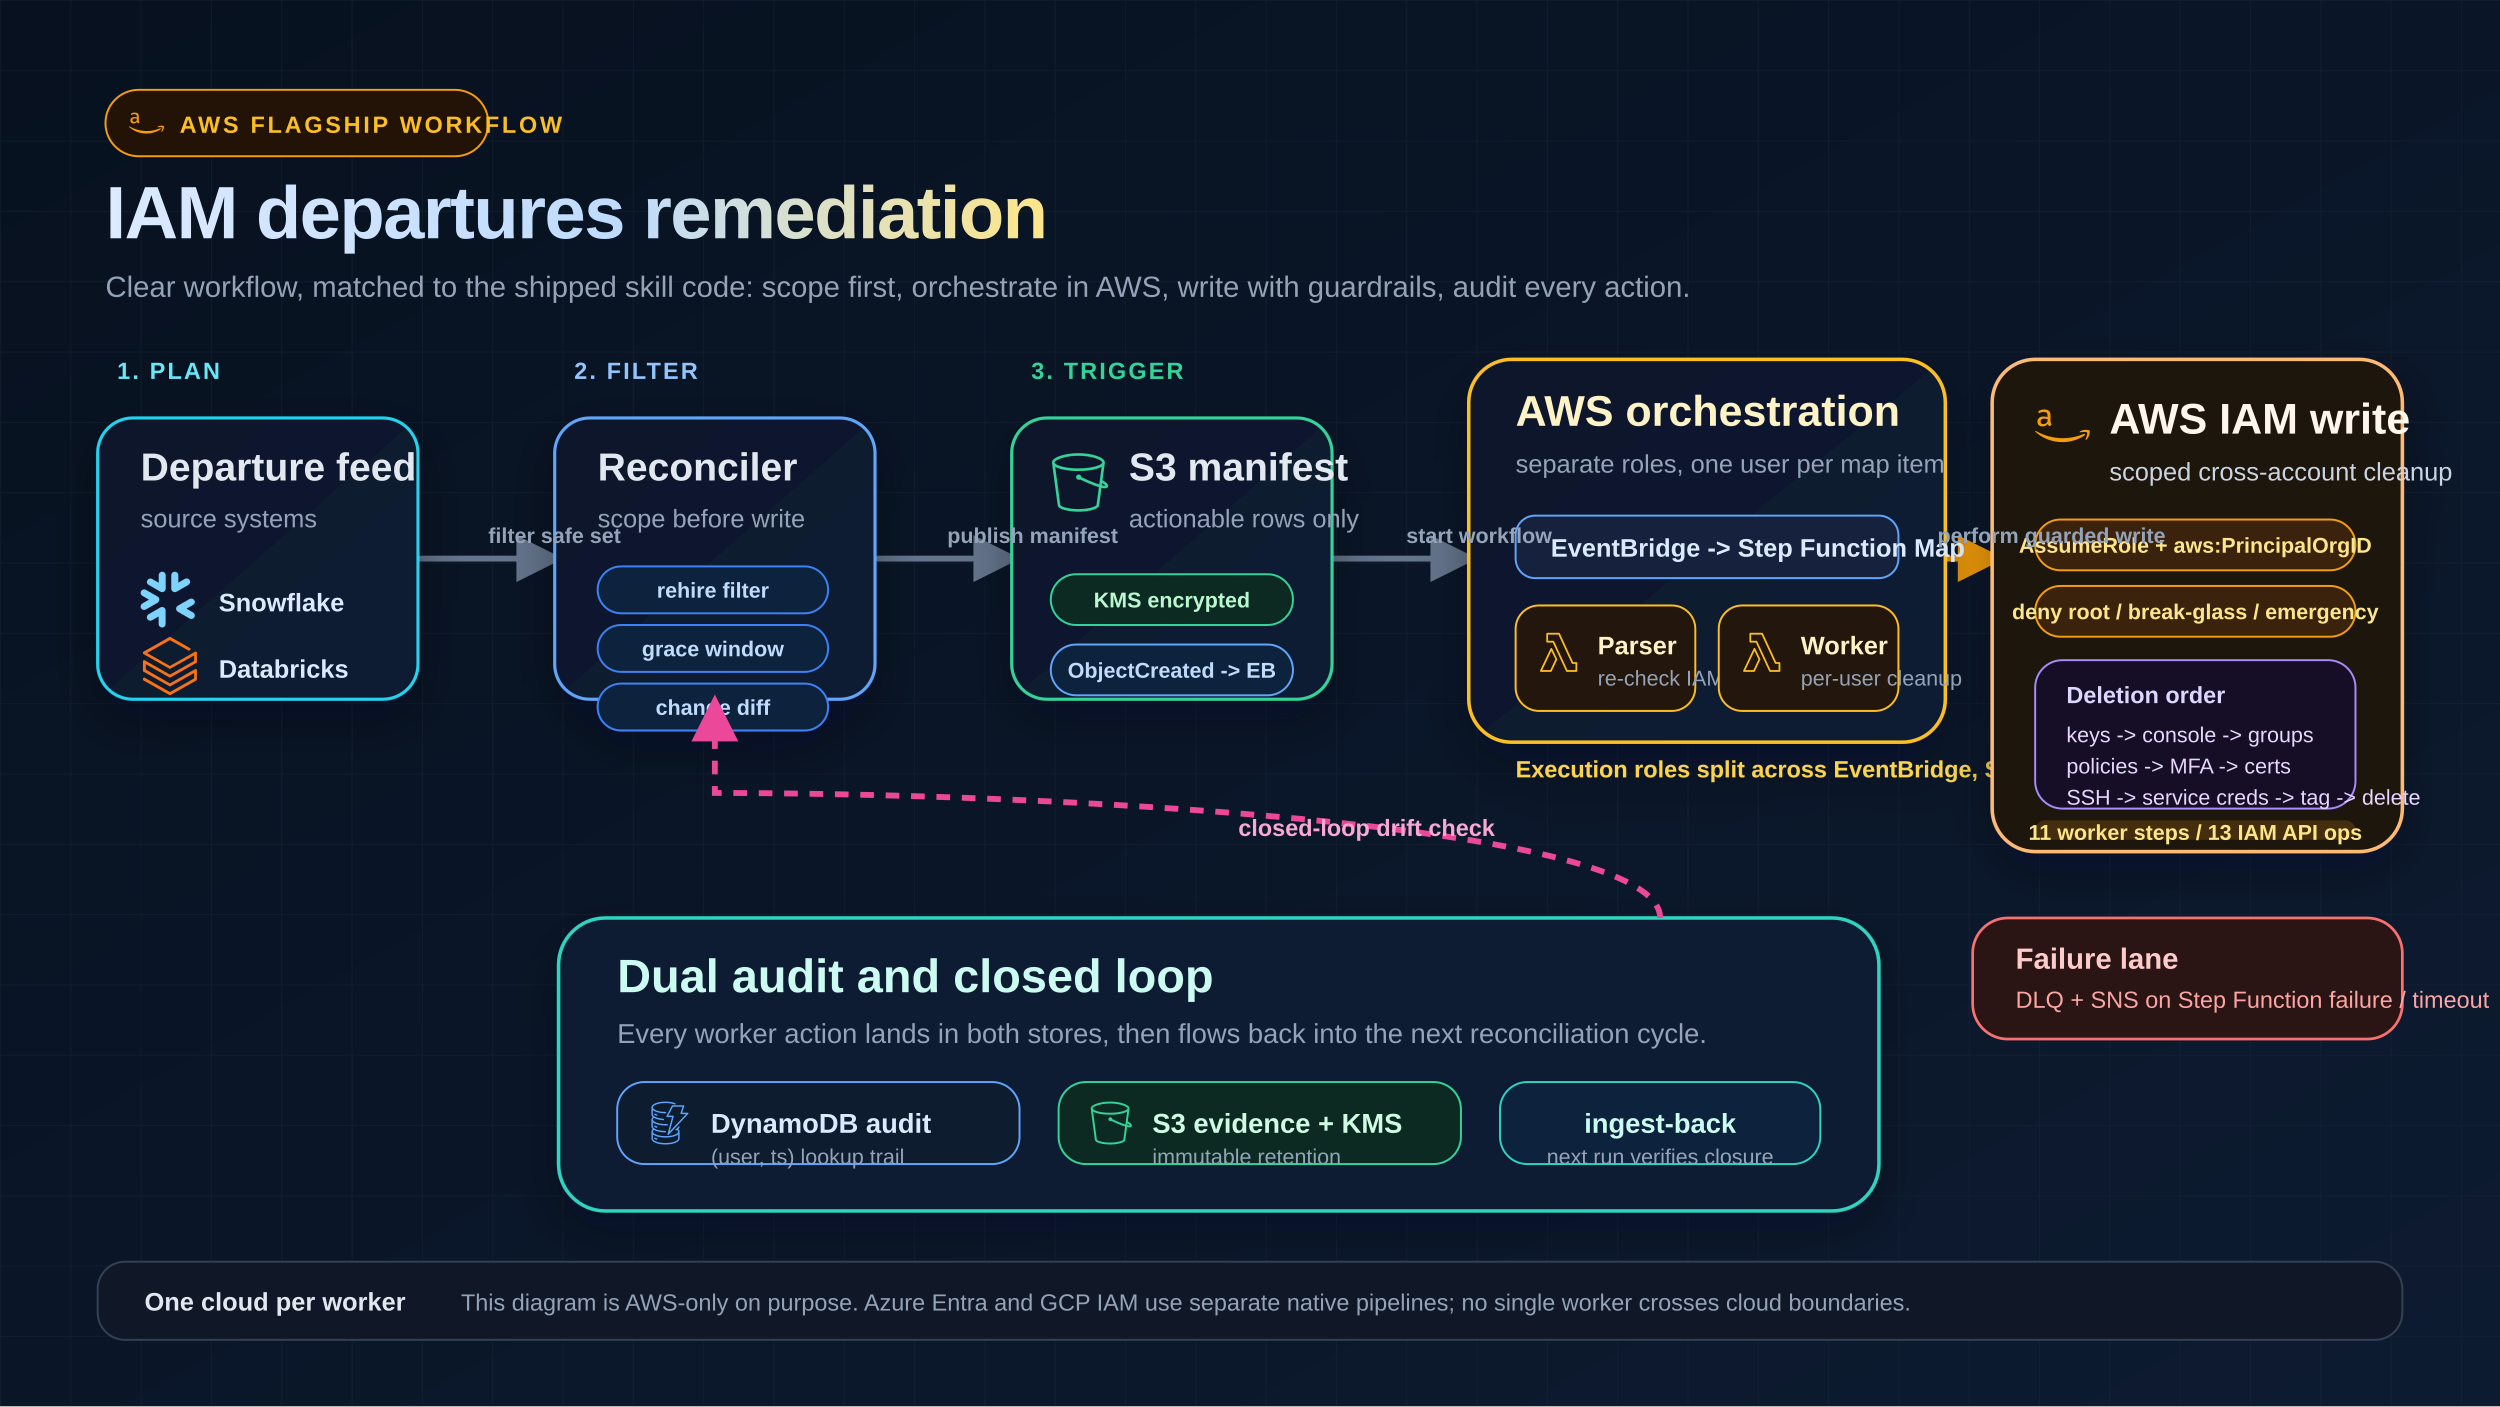
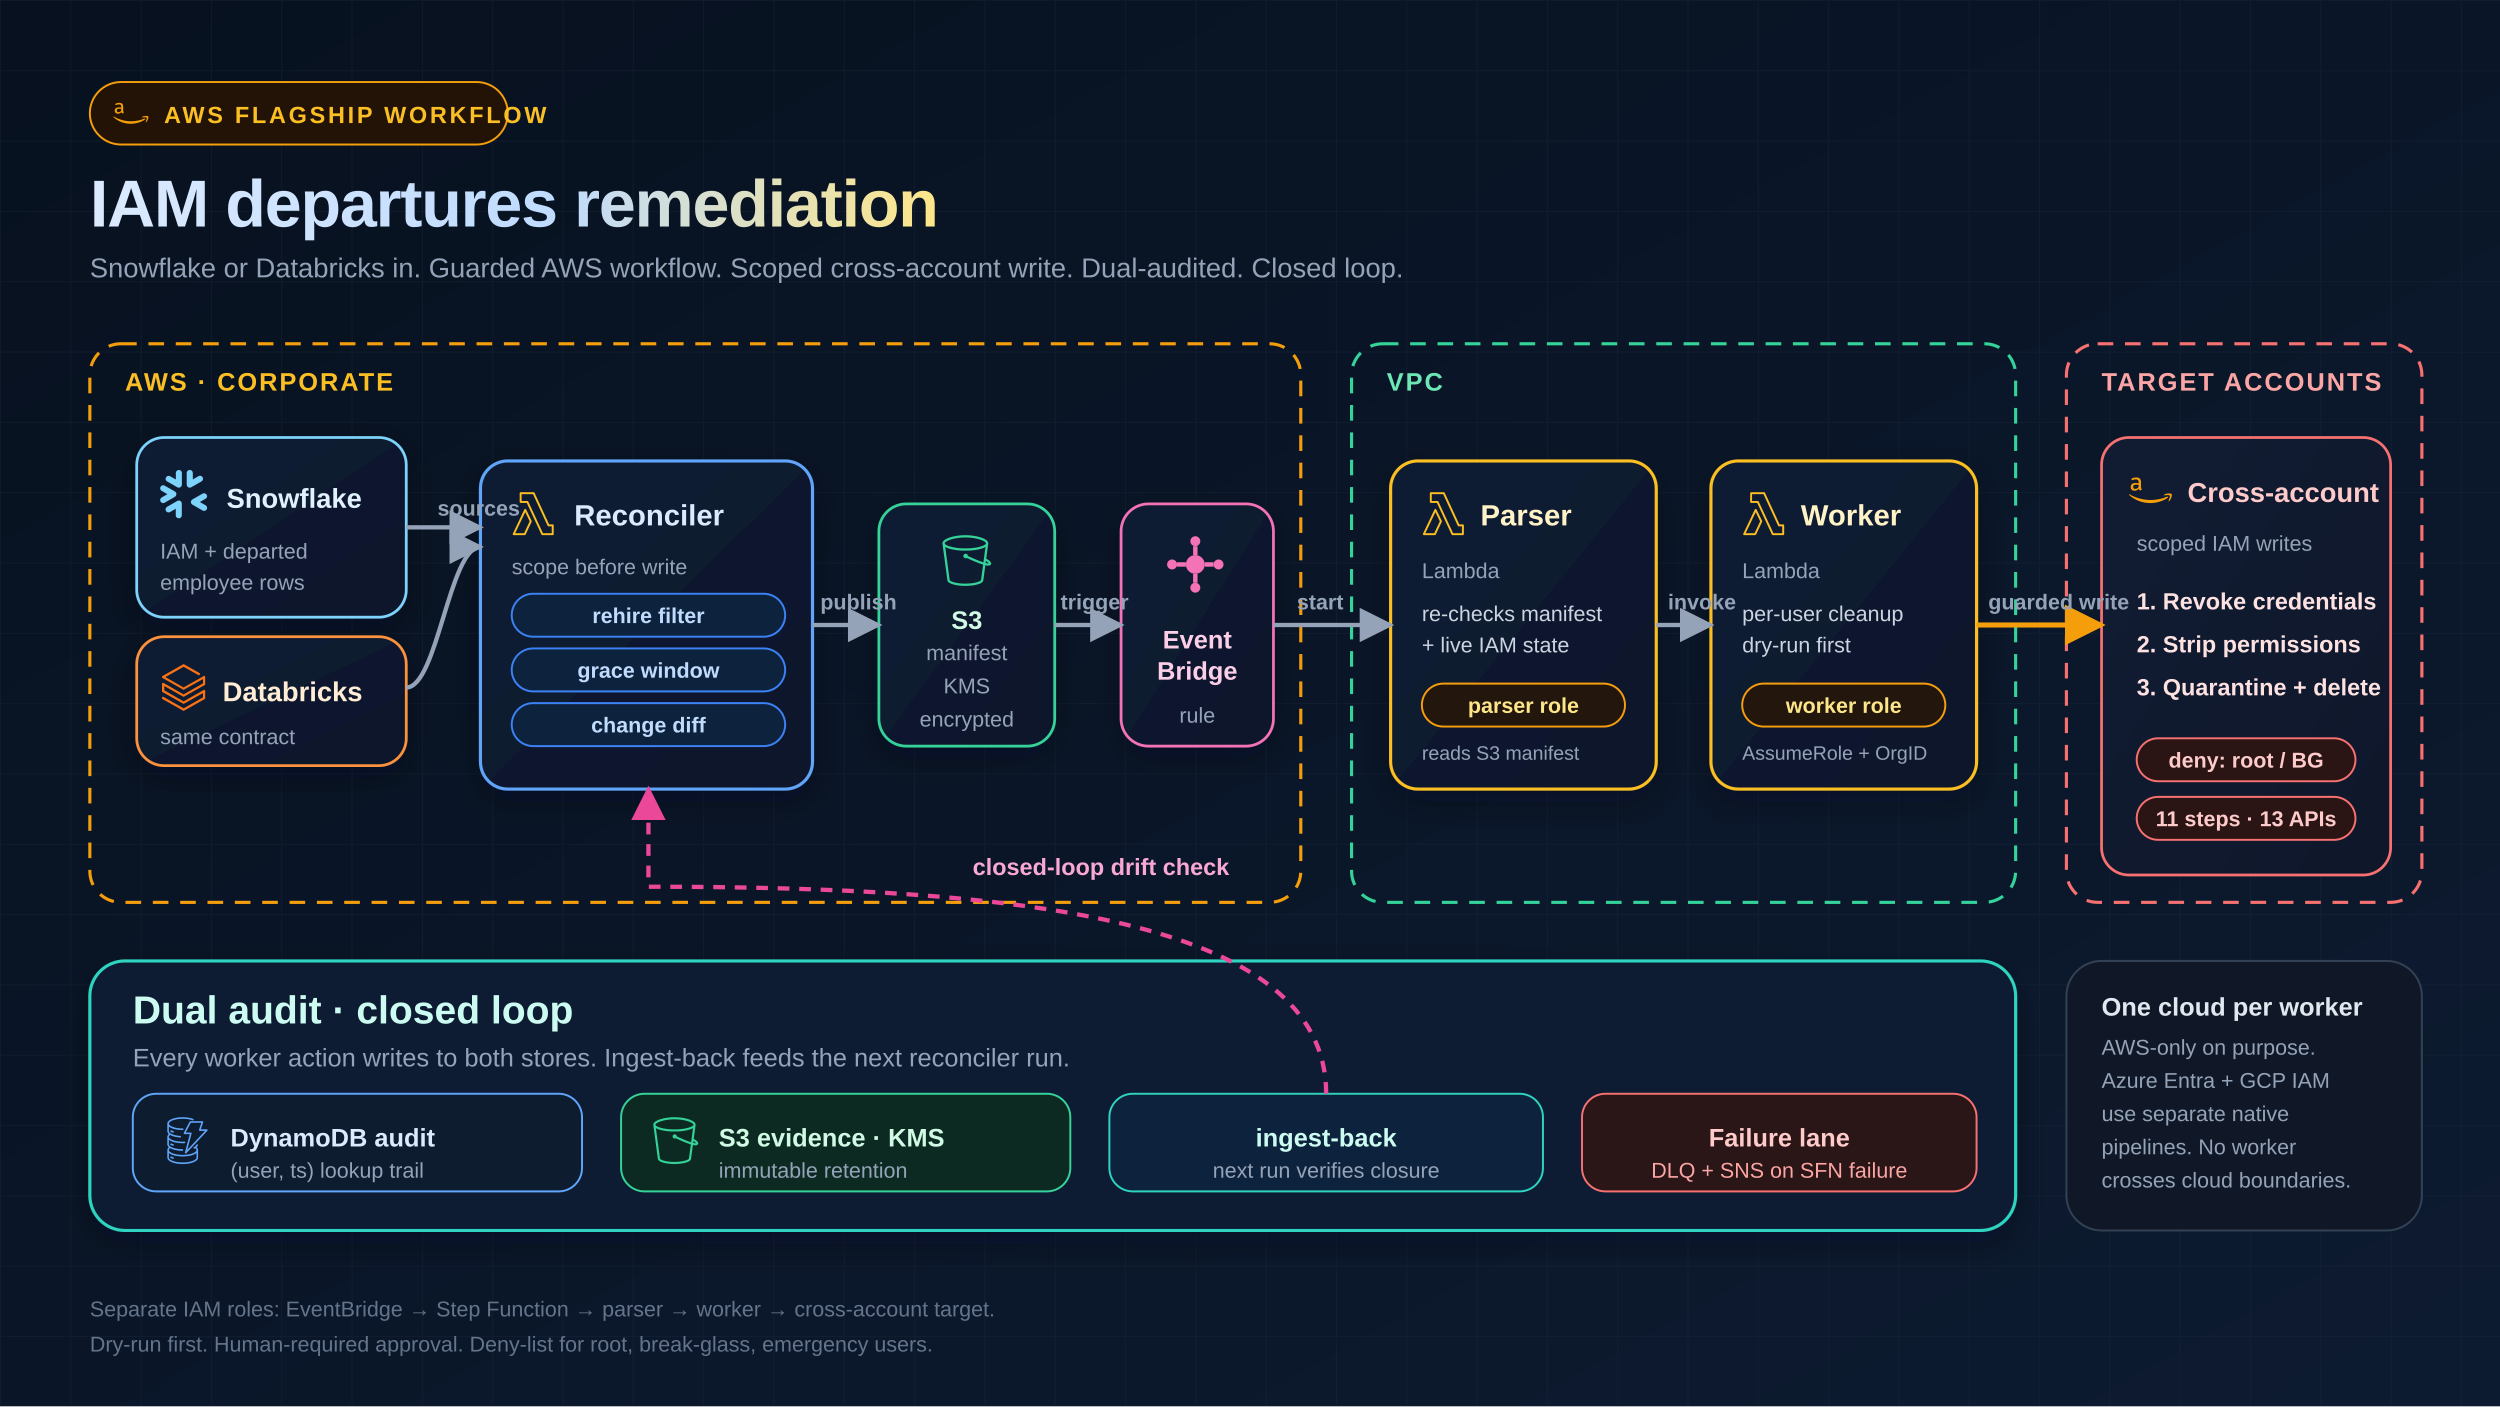
<svg xmlns="http://www.w3.org/2000/svg" width="1280" height="720" viewBox="0 0 1280 720" role="img" aria-labelledby="title desc">
  <defs>
    <linearGradient id="bg" x1="0" y1="0" x2="1" y2="1">
      <stop offset="0%" stop-color="#07111f" />
      <stop offset="100%" stop-color="#0d1b31" />
    </linearGradient>
    <linearGradient id="panel" x1="0" y1="0" x2="1" y2="1">
-       <stop offset="0%" stop-color="#0f172a" />
-       <stop offset="100%" stop-color="#111c33" />
+       <stop offset="0%" stop-color="#111c33" />
+       <stop offset="100%" stop-color="#0f172a" />
    </linearGradient>
    <linearGradient id="headline" x1="0" y1="0" x2="1" y2="0">
      <stop offset="0%" stop-color="#dbeafe" />
      <stop offset="55%" stop-color="#bfdbfe" />
      <stop offset="100%" stop-color="#fde68a" />
    </linearGradient>
    <pattern id="grid" x="0" y="0" width="36" height="36" patternUnits="userSpaceOnUse">
      <path d="M36 0H0V36" fill="none" stroke="#1e293b" stroke-opacity="0.35" stroke-width="1" />
    </pattern>
    <filter id="shadow" x="-20%" y="-20%" width="140%" height="140%">
-       <feDropShadow dx="0" dy="10" stdDeviation="12" flood-color="#020617" flood-opacity="0.35" />
+       <feDropShadow dx="0" dy="6" stdDeviation="8" flood-color="#020617" flood-opacity="0.35" />
    </filter>
    <marker id="arrow" viewBox="0 0 10 10" refX="9" refY="5" markerWidth="8" markerHeight="8" orient="auto">
-       <path d="M0 0 L10 5 L0 10 z" fill="#64748b" />
+       <path d="M0 0 L10 5 L0 10 z" fill="#94a3b8" />
    </marker>
    <marker id="arrowWarm" viewBox="0 0 10 10" refX="9" refY="5" markerWidth="8" markerHeight="8" orient="auto">
      <path d="M0 0 L10 5 L0 10 z" fill="#f59e0b" />
    </marker>
    <marker id="arrowLoop" viewBox="0 0 10 10" refX="9" refY="5" markerWidth="8" markerHeight="8" orient="auto">
      <path d="M0 0 L10 5 L0 10 z" fill="#ec4899" />
    </marker>
    <symbol id="aws" viewBox="0 0 24 24">
      <path fill="#f59e0b" d="M6.763 10.036c0 .296.032.535.088.71.064.176.144.368.256.576.04.063.056.127.056.183 0 .08-.048.16-.152.24l-.503.335a.383.383 0 0 1-.208.072c-.08 0-.16-.04-.239-.112a2.47 2.47 0 0 1-.287-.375 6.18 6.18 0 0 1-.248-.471c-.622.734-1.405 1.101-2.347 1.101-.67 0-1.205-.191-1.596-.574-.391-.384-.59-.894-.59-1.533 0-.678.239-1.23.726-1.644.487-.415 1.133-.623 1.955-.623.272 0 .551.024.846.064.296.04.6.104.918.176v-.583c0-.607-.127-1.03-.375-1.277-.255-.248-.686-.367-1.3-.367-.28 0-.568.031-.863.103-.295.072-.583.16-.862.272a2.287 2.287 0 0 1-.28.104.488.488 0 0 1-.127.023c-.112 0-.168-.08-.168-.247v-.391c0-.128.016-.224.056-.28a.597.597 0 0 1 .224-.167c.279-.144.614-.264 1.005-.36a4.84 4.84 0 0 1 1.246-.151c.95 0 1.644.216 2.091.647.439.43.662 1.085.662 1.963v2.586zm-3.24 1.214c.263 0 .534-.048.822-.144.287-.096.543-.271.758-.51.128-.152.224-.32.272-.512.047-.191.08-.423.08-.694v-.335a6.66 6.66 0 0 0-.735-.136 6.02 6.02 0 0 0-.75-.048c-.535 0-.926.104-1.19.32-.263.215-.39.518-.39.917 0 .375.095.655.295.846.191.2.47.296.838.296zM21.698 16.207c-2.626 1.94-6.442 2.969-9.722 2.969-4.598 0-8.74-1.7-11.87-4.526-.247-.223-.024-.527.272-.351 3.384 1.963 7.559 3.153 11.877 3.153 2.914 0 6.114-.607 9.06-1.852.439-.2.814.287.383.607zM22.792 14.961c-.336-.43-2.22-.207-3.074-.103-.255.032-.295-.192-.063-.36 1.5-1.053 3.967-.75 4.254-.399.287.36-.08 2.826-1.485 4.007-.215.184-.423.088-.327-.151.32-.79 1.03-2.57.695-2.994z" />
    </symbol>
    <symbol id="lambda" viewBox="0 0 24 24">
      <path fill="#fbbf24" d="M4.986 0c-.294.003-.533.247-.534.548L4.446 5.456c0 .145.06.283.159.389a.532.532 0 0 0 .381.156h3.428l8.197 17.68a.536.536 0 0 0 .488.318h5.811c.297 0 .543-.245.543-.548V18.544c0-.303-.239-.548-.542-.548h-2.014L12.739.315C12.647.124 12.456 0 12.245 0h-7.254Zm.54 1.091h6.368l8.16 17.68a.536.536 0 0 0 .488.318h1.818v3.817H17.437L9.24 5.226a.536.536 0 0 0-.488-.318H5.522Zm2.014 8.237c-.21.001-.394.119-.486.31L.6 23.213a.551.551 0 0 0 .031.528.533.533 0 0 0 .454.25h6.169a.547.547 0 0 0 .497-.31l3.38-7.166a.54.54 0 0 0-.003-.469L8.036 9.637a.547.547 0 0 0-.494-.31Zm.006 1.804 2.488 5.152-3.121 6.621H1.946Z" />
    </symbol>
    <symbol id="s3" viewBox="0 0 24 24">
      <path fill="#34d399" d="M20.913 13.147l.12-.895c.947.576 1.258.922 1.354 1.071-.16.031-.562.046-1.474-.176zm-2.174 7.988a.547.547 0 0 0-.005.073c0 .084-.207.405-1.124.768a10.28 10.28 0 0 1-1.438.432c-1.405.325-3.128.504-4.853.504-4.612 0-7.412-1.184-7.412-1.704a.547.547 0 0 0-.005-.073L1.81 5.602c.135.078.28.154.432.227.042.02.086.038.128.057.134.062.272.122.417.18l.179.069c.154.058.314.114.478.168.043.013.084.029.13.043.207.065.423.127.646.187l.176.044c.175.044.353.087.534.127a23.414 23.414 0 0 0 .843.17l.121.023c.252.045.508.085.768.122.071.011.144.02.216.03.2.027.4.053.604.077l.24.027c.245.026.49.05.74.07l.081.009c.275.022.552.04.83.056l.233.012c.21.01.422.018.633.025a33.088 33.088 0 0 0 2.795-.026l.232-.011c.278-.016.555-.034.83-.056l.08-.008c.25-.02.497-.045.742-.072l.238-.026c.205-.024.408-.05.609-.077.07-.01.141-.019.211-.03.261-.037.519-.078.772-.122l.111-.02c.215-.04.427-.082.634-.125l.212-.047c.186-.041.368-.085.546-.13l.166-.042c.225-.06.444-.122.654-.189.04-.012.077-.026.115-.038a10.6 10.6 0 0 0 .493-.173c.058-.021.114-.044.17-.066.15-.06.293-.12.43-.185.038-.017.079-.034.116-.052.153-.073.3-.15.436-.228l-.976 7.245c-2.488-.78-5.805-2.292-7.311-3a1.09 1.09 0 0 0-1.088-1.085c-.6 0-1.088.489-1.088 1.088 0 .6.488 1.089 1.088 1.089.196 0 .378-.056.537-.148 1.72.812 5.144 2.367 7.715 3.15zm-7.42-20.047c5.677 0 9.676 1.759 9.75 2.736l-.014.113c-.01.033-.031.067-.048.101-.015.028-.026.057-.047.087-.024.033-.058.068-.09.102-.028.03-.051.06-.084.09-.038.035-.087.07-.133.105-.04.03-.074.06-.119.091-.053.036-.116.071-.177.107-.05.03-.095.06-.15.09-.068.036-.147.073-.222.11-.059.028-.114.057-.177.085-.084.038-.177.074-.268.111-.068.027-.13.054-.203.082-.097.036-.205.072-.31.107-.075.026-.148.053-.228.079-.111.035-.233.069-.35.103-.085.024-.165.05-.253.073-.124.034-.258.065-.389.098-.093.022-.181.046-.278.068-.139.032-.287.061-.433.091-.098.02-.191.041-.293.06-.155.03-.32.057-.482.084-.1.018-.198.036-.302.052-.166.026-.342.048-.515.072-.11.014-.213.03-.325.044-.181.023-.372.041-.56.06-.11.012-.218.025-.332.036-.188.016-.386.029-.58.043-.122.009-.24.02-.364.028-.207.012-.422.02-.635.028-.12.005-.234.012-.354.016a35.605 35.605 0 0 1-2.069 0c-.12-.004-.234-.011-.352-.016-.214-.008-.43-.016-.637-.028-.122-.008-.238-.02-.36-.027-.195-.015-.394-.028-.584-.044-.11-.01-.215-.024-.324-.035-.19-.02-.384-.038-.568-.06l-.315-.044c-.176-.024-.355-.046-.525-.073-.1-.015-.192-.033-.29-.05-.167-.028-.335-.055-.494-.086-.096-.018-.183-.038-.276-.056-.151-.032-.305-.062-.45-.095-.09-.02-.173-.043-.26-.064-.138-.034-.277-.067-.407-.102-.082-.022-.157-.046-.235-.069a11.75 11.75 0 0 1-.368-.108c-.075-.024-.141-.049-.213-.073-.11-.037-.223-.075-.325-.113-.067-.025-.125-.051-.188-.077-.096-.038-.195-.076-.282-.115-.06-.027-.11-.054-.166-.08-.08-.039-.162-.077-.233-.116-.052-.028-.094-.055-.142-.084-.063-.038-.13-.075-.185-.113-.043-.029-.075-.058-.113-.086-.048-.037-.098-.073-.139-.11-.032-.029-.054-.057-.08-.087-.033-.035-.069-.07-.093-.104-.02-.03-.031-.058-.046-.086-.018-.035-.039-.068-.049-.102l-.015-.113c.076-.977 4.074-2.736 9.748-2.736zm12.182 12.124c-.118-.628-.84-1.291-2.31-2.128l.963-7.16a.531.531 0 0 0 .005-.073C22.16 1.581 16.447 0 11.32 0 6.194 0 .482 1.581.482 3.851a.58.58 0 0 0 .005.072L2.819 21.25c.071 2.002 5.236 2.75 8.5 2.75 1.805 0 3.615-.188 5.098-.531.598-.138 1.133-.3 1.592-.48 1.18-.467 1.789-1.053 1.813-1.739l.945-7.018c.557.131 1.016.197 1.389.197.54 0 .902-.137 1.134-.413a.956.956 0 0 0 .21-.804Z" />
    </symbol>
    <symbol id="dynamo" viewBox="0 0 24 24">
      <path fill="#60a5fa" d="M16.606 20.705v-2.371c-1.263 1.082-3.884 1.795-7.066 1.795-3.184 0-5.805-.714-7.068-1.797v2.369c0 1.168 2.903 2.47 7.068 2.47 4.16 0 7.06-1.3 7.066-2.466zm.001-6.765l.817-.005v.005c0 .517-.258.998-.75 1.441.601.54.75 1.071.75 1.449a1661.7 1661.7 0 0 0 0 3.87c0 1.881-3.389 3.3-7.884 3.3-4.471 0-7.846-1.404-7.88-3.27a583.119 583.119 0 0 1-.003-3.909c.001-.375.15-.9.745-1.437-.592-.538-.743-1.062-.746-1.435v-3.892c.002-.377.153-.903.747-1.438-.593-.54-.744-1.062-.747-1.435 0-1.357-.002-2.735.002-3.897C1.674 1.412 5.056 0 9.54 0c2.159 0 4.233.356 5.689.974l-.315.766c-1.36-.58-3.319-.91-5.374-.91-4.165 0-7.067 1.3-7.067 2.47 0 1.168 2.902 2.47 7.067 2.47.115 0 .222 0 .334-.005l.033.828c-.122.006-.245.006-.367.006-3.184 0-5.805-.714-7.068-1.798v2.38c.005.45.45.843.821 1.093 1.116.736 3.114 1.239 5.34 1.342l-.037.829c-2.254-.105-4.23-.59-5.5-1.332-.318.245-.623.573-.623.952 0 1.168 2.902 2.47 7.067 2.47.411 0 .812-.014 1.203-.042l.06.826c-.41.03-.833.045-1.263.045-3.184 0-5.805-.713-7.068-1.797v2.368c.005.462.449.855.821 1.104 1.275.842 3.67 1.366 6.247 1.366h.182v.83H9.54c-2.62 0-4.99-.507-6.444-1.359-.317.245-.623.574-.623.954 0 1.168 2.902 2.47 7.067 2.47 4.159 0 7.058-1.298 7.066-2.465v-.007c0-.377-.303-.705-.62-.948a5.732 5.732 0 0 1-.662.336l-.316-.764c.3-.128.56-.266.776-.412.376-.254.823-.651.823-1.1zm4.377-6.915h-2.717a.406.406 0 0 1-.332-.173.42.42 0 0 1-.055-.375l1.204-3.597h-5.403l-2.583 4.974h2.623c.128 0 .248.06.325.164a.418.418 0 0 1 .069.36l-2.249 8.365zm1.249-.128l-10.89 11.608a.408.408 0 0 1-.498.075.418.418 0 0 1-.192-.471l2.534-9.426h-2.766a.407.407 0 0 1-.349-.2.418.418 0 0 1-.012-.407l3.014-5.804a.408.408 0 0 1 .36-.222h6.22c.132 0 .256.065.332.174a.422.422 0 0 1 .055.374l-1.204 3.598h3.1c.164 0 .31.099.375.251a.422.422 0 0 1-.08.45zM3.085 20.723a8.107 8.107 0 0 0 1.72.72l.233-.794a7.32 7.32 0 0 1-1.546-.645zm1.72-5.984l.233-.795a7.262 7.262 0 0 1-1.546-.646l-.407.72a8.051 8.051 0 0 0 1.72.72zm-1.72-7.427l.407-.719c.418.244.939.462 1.546.646l-.232.794a8.046 8.046 0 0 1-1.72-.72Z" />
    </symbol>
    <symbol id="snowflake" viewBox="0 0 24 24">
      <path fill="#7dd3fc" d="M7.602 12.4c.038-.151.076-.304.076-.456 0-.114-.038-.228-.038-.342-.114-.343-.304-.647-.646-.838l-4.87-2.777c-.685-.38-1.56-.152-1.94.533-.381.685-.153 1.56.532 1.94l2.701 1.56-2.701 1.56c-.685.38-.913 1.256-.533 1.94.38.685 1.256.914 1.94.533l4.832-2.777c.343-.267.571-.533.647-.876zm1.332 2.626c-.266-.038-.57.038-.837.19l-4.832 2.777c-.685.38-.913 1.256-.532 1.94.38.686 1.255.914 1.94.533l2.701-1.56v3.12c0 .8.647 1.408 1.446 1.408.799 0 1.407-.647 1.407-1.408v-5.592c0-.761-.57-1.37-1.293-1.408zm4.946-6.088c.266.038.57-.038.837-.19l4.832-2.777c.685-.38.913-1.256.532-1.94-.38-.686-1.255-.914-1.94-.533l-2.701 1.56V1.975c0-.799-.647-1.408-1.446-1.408-.799 0-1.446.609-1.446 1.408V7.53c0 .76.609 1.37 1.332 1.407zM3.265 5.97l4.832 2.777c.266.152.533.19.837.19.723-.038 1.331-.684 1.331-1.407V1.975c0-.799-.646-1.408-1.407-1.408-.799 0-1.446.647-1.446 1.408v3.12l-2.701-1.56c-.685-.38-1.56-.152-1.94.533-.419.646-.19 1.521.494 1.902zm18.22 8.184l-2.701 1.56 2.7 1.56c.686.38.914 1.256.533 1.94-.38.685-1.255.913-1.94.533l-4.832-2.778a1.644 1.644 0 01-.647-.798c-.037-.153-.076-.305-.076-.457 0-.114.039-.228.039-.342.114-.343.342-.647.646-.837l4.832-2.778c.685-.38 1.56-.152 1.94.533.457.609.19 1.484-.494 1.864z" />
    </symbol>
    <symbol id="databricks" viewBox="0 0 24 24">
      <path fill="#f97316" d="M.95 14.184L12 20.403l9.919-5.55v2.21L12 22.662l-10.484-5.96-.565.308v.77L12 24l11.05-6.218v-4.317l-.515-.309L12 19.118l-9.867-5.653v-2.21L12 16.805l11.05-6.218V6.32l-.515-.308L12 11.974 2.647 6.681 12 1.388l7.76 4.368.668-.411v-.566L12 0 .95 6.27v.72L12 13.207l9.919-5.55v2.26L12 15.52 1.516 9.56l-.565.308Z" />
    </symbol>
+     <symbol id="eventbridge" viewBox="0 0 24 24">
+       <circle cx="12" cy="12" r="3.4" fill="#f472b6" />
+       <circle cx="3.6" cy="12" r="1.8" fill="#f472b6" />
+       <circle cx="20.4" cy="12" r="1.8" fill="#f472b6" />
+       <circle cx="12" cy="3.6" r="1.8" fill="#f472b6" />
+       <circle cx="12" cy="20.4" r="1.8" fill="#f472b6" />
+       <line x1="5.4" y1="12" x2="8.6" y2="12" stroke="#f472b6" stroke-width="1.6" />
+       <line x1="15.4" y1="12" x2="18.6" y2="12" stroke="#f472b6" stroke-width="1.6" />
+       <line x1="12" y1="5.4" x2="12" y2="8.6" stroke="#f472b6" stroke-width="1.6" />
+       <line x1="12" y1="15.4" x2="12" y2="18.6" stroke="#f472b6" stroke-width="1.6" />
+     </symbol>
  </defs>
  <rect width="1280" height="720" fill="url(#bg)" />
  <rect width="1280" height="720" fill="url(#grid)" />
  <g font-family="Segoe UI, ui-sans-serif, Arial, sans-serif">
-     <g transform="translate(54,46)">
-       <rect x="0" y="0" width="196" height="34" rx="17" fill="#221306" stroke="#f59e0b" />
-       <use href="#aws" x="12" y="8" width="18" height="18" />
-       <text x="38" y="22" fill="#fbbf24" font-size="12" font-weight="800" letter-spacing="1.4">AWS FLAGSHIP WORKFLOW</text>
-     </g>
-     <text x="54" y="122" fill="url(#headline)" font-size="38" font-weight="900" letter-spacing="-0.8">IAM departures remediation</text>
-     <text x="54" y="152" fill="#94a3b8" font-size="15">Clear workflow, matched to the shipped skill code: scope first, orchestrate in AWS, write with guardrails, audit every action.</text>
-     <g font-size="12" font-weight="800" letter-spacing="1.1">
-       <text x="60" y="194" fill="#67e8f9">1. PLAN</text>
-       <text x="294" y="194" fill="#93c5fd">2. FILTER</text>
-       <text x="528" y="194" fill="#34d399">3. TRIGGER</text>
-       <text x="762" y="194" fill="#fbbf24">4. ORCHESTRATE</text>
-       <text x="1032" y="194" fill="#fdba74">5. WRITE</text>
-     </g>
-     <path d="M214,286 L286,286" fill="none" stroke="#64748b" stroke-width="3" marker-end="url(#arrow)" />
-     <path d="M448,286 L520,286" fill="none" stroke="#64748b" stroke-width="3" marker-end="url(#arrow)" />
-     <path d="M682,286 L754,286" fill="none" stroke="#64748b" stroke-width="3" marker-end="url(#arrow)" />
-     <path d="M976,286 L1024,286" fill="none" stroke="#f59e0b" stroke-width="3" marker-end="url(#arrowWarm)" />
-     <g filter="url(#shadow)">
-       <rect x="50" y="214" width="164" height="144" rx="18" fill="url(#panel)" stroke="#22d3ee" stroke-width="1.6" />
-       <text x="72" y="246" fill="#e2e8f0" font-size="20" font-weight="800">Departure feed</text>
-       <text x="72" y="270" fill="#94a3b8" font-size="13">source systems</text>
-       <use href="#snowflake" x="72" y="292" width="30" height="30" />
-       <text x="112" y="313" fill="#dbeafe" font-size="13" font-weight="700">Snowflake</text>
-       <use href="#databricks" x="72" y="326" width="30" height="30" />
-       <text x="112" y="347" fill="#dbeafe" font-size="13" font-weight="700">Databricks</text>
-     </g>
-     <g filter="url(#shadow)">
-       <rect x="284" y="214" width="164" height="144" rx="18" fill="url(#panel)" stroke="#60a5fa" stroke-width="1.6" />
-       <text x="306" y="246" fill="#e2e8f0" font-size="20" font-weight="800">Reconciler</text>
-       <text x="306" y="270" fill="#94a3b8" font-size="13">scope before write</text>
-       <rect x="306" y="290" width="118" height="24" rx="12" fill="#10233d" stroke="#3b82f6" />
-       <text x="365" y="306" text-anchor="middle" fill="#bfdbfe" font-size="11" font-weight="700">rehire filter</text>
-       <rect x="306" y="320" width="118" height="24" rx="12" fill="#10233d" stroke="#3b82f6" />
-       <text x="365" y="336" text-anchor="middle" fill="#bfdbfe" font-size="11" font-weight="700">grace window</text>
-       <rect x="306" y="350" width="118" height="24" rx="12" fill="#10233d" stroke="#3b82f6" />
-       <text x="365" y="366" text-anchor="middle" fill="#bfdbfe" font-size="11" font-weight="700">change diff</text>
-     </g>
-     <g filter="url(#shadow)">
-       <rect x="518" y="214" width="164" height="144" rx="18" fill="url(#panel)" stroke="#34d399" stroke-width="1.6" />
-       <use href="#s3" x="538" y="232" width="30" height="30" />
-       <text x="578" y="246" fill="#e2e8f0" font-size="20" font-weight="800">S3 manifest</text>
-       <text x="578" y="270" fill="#94a3b8" font-size="13">actionable rows only</text>
-       <rect x="538" y="294" width="124" height="26" rx="13" fill="#0c2c23" stroke="#34d399" />
-       <text x="600" y="311" text-anchor="middle" fill="#bbf7d0" font-size="11" font-weight="700">KMS encrypted</text>
-       <rect x="538" y="330" width="124" height="26" rx="13" fill="#10233d" stroke="#60a5fa" />
-       <text x="600" y="347" text-anchor="middle" fill="#bfdbfe" font-size="11" font-weight="700">ObjectCreated -&gt; EB</text>
-     </g>
-     <g filter="url(#shadow)">
-       <rect x="752" y="184" width="244" height="196" rx="22" fill="url(#panel)" stroke="#fbbf24" stroke-width="1.8" />
-       <text x="776" y="218" fill="#fef3c7" font-size="22" font-weight="800">AWS orchestration</text>
-       <text x="776" y="242" fill="#94a3b8" font-size="13">separate roles, one user per map item</text>
-       <rect x="776" y="264" width="196" height="32" rx="10" fill="#15233d" stroke="#60a5fa" />
-       <text x="794" y="285" fill="#dbeafe" font-size="13" font-weight="800">EventBridge -&gt; Step Function Map</text>
-       <rect x="776" y="310" width="92" height="54" rx="12" fill="#241607" stroke="#fbbf24" />
-       <use href="#lambda" x="788" y="324" width="20" height="20" />
-       <text x="818" y="335" fill="#fef3c7" font-size="13" font-weight="800">Parser</text>
-       <text x="818" y="351" fill="#94a3b8" font-size="11">re-check IAM state</text>
-       <rect x="880" y="310" width="92" height="54" rx="12" fill="#241607" stroke="#fbbf24" />
-       <use href="#lambda" x="892" y="324" width="20" height="20" />
-       <text x="922" y="335" fill="#fef3c7" font-size="13" font-weight="800">Worker</text>
-       <text x="922" y="351" fill="#94a3b8" font-size="11">per-user cleanup</text>
-       <rect x="776" y="318" width="196" height="1.5" fill="#000000" opacity="0" />
-       <text x="776" y="398" fill="#fcd34d" font-size="12" font-weight="700">Execution roles split across EventBridge, SFN, parser, worker</text>
-     </g>
-     <g filter="url(#shadow)">
-       <rect x="1020" y="184" width="210" height="252" rx="22" fill="#1d1409" stroke="#fdba74" stroke-width="1.8" />
-       <use href="#aws" x="1042" y="204" width="28" height="28" />
-       <text x="1080" y="222" fill="#fff7ed" font-size="22" font-weight="800">AWS IAM write</text>
-       <text x="1080" y="246" fill="#cbd5e1" font-size="13">scoped cross-account cleanup</text>
-       <rect x="1042" y="266" width="164" height="26" rx="13" fill="#3a2410" stroke="#f59e0b" />
-       <text x="1124" y="283" text-anchor="middle" fill="#fde68a" font-size="11" font-weight="700">AssumeRole + aws:PrincipalOrgID</text>
-       <rect x="1042" y="300" width="164" height="26" rx="13" fill="#3a2410" stroke="#f59e0b" />
-       <text x="1124" y="317" text-anchor="middle" fill="#fde68a" font-size="11" font-weight="700">deny root / break-glass / emergency</text>
-       <rect x="1042" y="338" width="164" height="76" rx="14" fill="#131125" stroke="#a78bfa" />
-       <text x="1058" y="360" fill="#ddd6fe" font-size="12" font-weight="800">Deletion order</text>
-       <text x="1058" y="380" fill="#e9d5ff" font-size="11">keys -&gt; console -&gt; groups</text>
-       <text x="1058" y="396" fill="#e9d5ff" font-size="11">policies -&gt; MFA -&gt; certs</text>
-       <text x="1058" y="412" fill="#e9d5ff" font-size="11">SSH -&gt; service creds -&gt; tag -&gt; delete</text>
-       <rect x="1042" y="420" width="164" height="10" rx="5" fill="#f59e0b" opacity="0.18" />
-       <text x="1124" y="430" text-anchor="middle" fill="#fde68a" font-size="11" font-weight="800">11 worker steps / 13 IAM API ops</text>
+     <g transform="translate(46,42)">
+       <rect x="0" y="0" width="214" height="32" rx="16" fill="#221306" stroke="#f59e0b" />
+       <use href="#aws" x="12" y="7" width="18" height="18" />
+       <text x="38" y="21" fill="#fbbf24" font-size="12" font-weight="800" letter-spacing="1.4">AWS FLAGSHIP WORKFLOW</text>
+     </g>
+     <text x="46" y="116" fill="url(#headline)" font-size="34" font-weight="900" letter-spacing="-0.6">IAM departures remediation</text>
+     <text x="46" y="142" fill="#94a3b8" font-size="14">Snowflake or Databricks in. Guarded AWS workflow. Scoped cross-account write. Dual-audited. Closed loop.</text>
+     <g stroke="#f59e0b" stroke-width="1.6" stroke-dasharray="8 6" fill="none">
+       <rect x="46" y="176" width="620" height="286" rx="16" />
+     </g>
+     <text x="64" y="200" fill="#fbbf24" font-size="13" font-weight="800" letter-spacing="1">AWS · CORPORATE</text>
+     <g stroke="#34d399" stroke-width="1.6" stroke-dasharray="8 6" fill="none">
+       <rect x="692" y="176" width="340" height="286" rx="16" />
+     </g>
+     <text x="710" y="200" fill="#6ee7b7" font-size="13" font-weight="800" letter-spacing="1">VPC</text>
+     <g stroke="#f87171" stroke-width="1.6" stroke-dasharray="8 6" fill="none">
+       <rect x="1058" y="176" width="182" height="286" rx="16" />
+     </g>
+     <text x="1076" y="200" fill="#fca5a5" font-size="13" font-weight="800" letter-spacing="1">TARGET ACCOUNTS</text>
+     <g filter="url(#shadow)">
+       <rect x="70" y="224" width="138" height="92" rx="14" fill="url(#panel)" stroke="#7dd3fc" stroke-width="1.4" />
+       <use href="#snowflake" x="82" y="240" width="26" height="26" />
+       <text x="116" y="260" fill="#e0f2fe" font-size="14" font-weight="800">Snowflake</text>
+       <text x="82" y="286" fill="#94a3b8" font-size="11">IAM + departed</text>
+       <text x="82" y="302" fill="#94a3b8" font-size="11">employee rows</text>
+     </g>
+     <g filter="url(#shadow)">
+       <rect x="70" y="326" width="138" height="66" rx="14" fill="url(#panel)" stroke="#fb923c" stroke-width="1.4" />
+       <use href="#databricks" x="82" y="340" width="24" height="24" />
+       <text x="114" y="359" fill="#ffedd5" font-size="14" font-weight="800">Databricks</text>
+       <text x="82" y="381" fill="#94a3b8" font-size="11">same contract</text>
+     </g>
+     <g filter="url(#shadow)">
+       <rect x="246" y="236" width="170" height="168" rx="14" fill="url(#panel)" stroke="#60a5fa" stroke-width="1.6" />
+       <use href="#lambda" x="262" y="252" width="22" height="22" />
+       <text x="294" y="269" fill="#dbeafe" font-size="15" font-weight="800">Reconciler</text>
+       <text x="262" y="294" fill="#94a3b8" font-size="11">scope before write</text>
+       <rect x="262" y="304" width="140" height="22" rx="11" fill="#10233d" stroke="#3b82f6" />
+       <text x="332" y="319" text-anchor="middle" fill="#bfdbfe" font-size="11" font-weight="700">rehire filter</text>
+       <rect x="262" y="332" width="140" height="22" rx="11" fill="#10233d" stroke="#3b82f6" />
+       <text x="332" y="347" text-anchor="middle" fill="#bfdbfe" font-size="11" font-weight="700">grace window</text>
+       <rect x="262" y="360" width="140" height="22" rx="11" fill="#10233d" stroke="#3b82f6" />
+       <text x="332" y="375" text-anchor="middle" fill="#bfdbfe" font-size="11" font-weight="700">change diff</text>
+     </g>
+     <g filter="url(#shadow)">
+       <rect x="450" y="258" width="90" height="124" rx="14" fill="url(#panel)" stroke="#34d399" stroke-width="1.4" />
+       <use href="#s3" x="482" y="274" width="26" height="26" />
+       <text x="495" y="322" text-anchor="middle" fill="#d1fae5" font-size="13" font-weight="800">S3</text>
+       <text x="495" y="338" text-anchor="middle" fill="#94a3b8" font-size="11">manifest</text>
+       <text x="495" y="355" text-anchor="middle" fill="#94a3b8" font-size="11">KMS</text>
+       <text x="495" y="372" text-anchor="middle" fill="#94a3b8" font-size="11">encrypted</text>
+     </g>
+     <g filter="url(#shadow)">
+       <rect x="574" y="258" width="78" height="124" rx="14" fill="url(#panel)" stroke="#f472b6" stroke-width="1.4" />
+       <use href="#eventbridge" x="595" y="272" width="34" height="34" />
+       <text x="613" y="332" text-anchor="middle" fill="#fbcfe8" font-size="13" font-weight="800">Event</text>
+       <text x="613" y="348" text-anchor="middle" fill="#fbcfe8" font-size="13" font-weight="800">Bridge</text>
+       <text x="613" y="370" text-anchor="middle" fill="#94a3b8" font-size="11">rule</text>
+     </g>
+     <g filter="url(#shadow)">
+       <rect x="712" y="236" width="136" height="168" rx="14" fill="url(#panel)" stroke="#fbbf24" stroke-width="1.6" />
+       <use href="#lambda" x="728" y="252" width="22" height="22" />
+       <text x="758" y="269" fill="#fef3c7" font-size="15" font-weight="800">Parser</text>
+       <text x="728" y="296" fill="#94a3b8" font-size="11">Lambda</text>
+       <text x="728" y="318" fill="#cbd5e1" font-size="11">re-checks manifest</text>
+       <text x="728" y="334" fill="#cbd5e1" font-size="11">+ live IAM state</text>
+       <rect x="728" y="350" width="104" height="22" rx="11" fill="#241607" stroke="#f59e0b" />
+       <text x="780" y="365" text-anchor="middle" fill="#fde68a" font-size="11" font-weight="700">parser role</text>
+       <text x="728" y="389" fill="#94a3b8" font-size="10">reads S3 manifest</text>
+     </g>
+     <g filter="url(#shadow)">
+       <rect x="876" y="236" width="136" height="168" rx="14" fill="url(#panel)" stroke="#fbbf24" stroke-width="1.6" />
+       <use href="#lambda" x="892" y="252" width="22" height="22" />
+       <text x="922" y="269" fill="#fef3c7" font-size="15" font-weight="800">Worker</text>
+       <text x="892" y="296" fill="#94a3b8" font-size="11">Lambda</text>
+       <text x="892" y="318" fill="#cbd5e1" font-size="11">per-user cleanup</text>
+       <text x="892" y="334" fill="#cbd5e1" font-size="11">dry-run first</text>
+       <rect x="892" y="350" width="104" height="22" rx="11" fill="#241607" stroke="#f59e0b" />
+       <text x="944" y="365" text-anchor="middle" fill="#fde68a" font-size="11" font-weight="700">worker role</text>
+       <text x="892" y="389" fill="#94a3b8" font-size="10">AssumeRole + OrgID</text>
+     </g>
+     <g>
+       <rect x="1076" y="224" width="148" height="224" rx="14" fill="url(#panel)" stroke="#f87171" stroke-width="1.4" />
+       <use href="#aws" x="1090" y="240" width="22" height="22" />
+       <text x="1120" y="257" fill="#fecaca" font-size="14" font-weight="800">Cross-account</text>
+       <text x="1094" y="282" fill="#94a3b8" font-size="11">scoped IAM writes</text>
+       <text x="1094" y="312" fill="#fee2e2" font-size="12" font-weight="800">1. Revoke credentials</text>
+       <text x="1094" y="334" fill="#fee2e2" font-size="12" font-weight="800">2. Strip permissions</text>
+       <text x="1094" y="356" fill="#fee2e2" font-size="12" font-weight="800">3. Quarantine + delete</text>
+       <rect x="1094" y="378" width="112" height="22" rx="11" fill="#2a1414" stroke="#f87171" />
+       <text x="1150" y="393" text-anchor="middle" fill="#fecaca" font-size="11" font-weight="700">deny: root / BG</text>
+       <rect x="1094" y="408" width="112" height="22" rx="11" fill="#2a1414" stroke="#f87171" />
+       <text x="1150" y="423" text-anchor="middle" fill="#fecaca" font-size="11" font-weight="700">11 steps · 13 APIs</text>
+     </g>
+     <path d="M208,352 C224,352 230,280 246,280" fill="none" stroke="#94a3b8" stroke-width="2.2" marker-end="url(#arrow)" />
+     <path d="M208,270 L246,270" fill="none" stroke="#94a3b8" stroke-width="2.2" marker-end="url(#arrow)" />
+     <path d="M416,320 L450,320" fill="none" stroke="#94a3b8" stroke-width="2.2" marker-end="url(#arrow)" />
+     <path d="M540,320 L574,320" fill="none" stroke="#94a3b8" stroke-width="2.2" marker-end="url(#arrow)" />
+     <path d="M652,320 L712,320" fill="none" stroke="#94a3b8" stroke-width="2.2" marker-end="url(#arrow)" />
+     <path d="M848,320 L876,320" fill="none" stroke="#94a3b8" stroke-width="2.2" marker-end="url(#arrow)" />
+     <path d="M1012,320 L1076,320" fill="none" stroke="#f59e0b" stroke-width="2.6" marker-end="url(#arrowWarm)" />
+     <g filter="url(#shadow)">
+       <rect x="46" y="492" width="986" height="138" rx="18" fill="#0f1b33" stroke="#2dd4bf" stroke-width="1.6" />
+       <text x="68" y="524" fill="#ccfbf1" font-size="20" font-weight="800">Dual audit · closed loop</text>
+       <text x="68" y="546" fill="#94a3b8" font-size="13">Every worker action writes to both stores. Ingest-back feeds the next reconciler run.</text>
+       <rect x="68" y="560" width="230" height="50" rx="12" fill="#0b1b2e" stroke="#60a5fa" />
+       <use href="#dynamo" x="84" y="572" width="24" height="24" />
+       <text x="118" y="587" fill="#dbeafe" font-size="13" font-weight="800">DynamoDB audit</text>
+       <text x="118" y="603" fill="#94a3b8" font-size="11">(user, ts) lookup trail</text>
+       <rect x="318" y="560" width="230" height="50" rx="12" fill="#0c2c23" stroke="#34d399" />
+       <use href="#s3" x="334" y="572" width="24" height="24" />
+       <text x="368" y="587" fill="#d1fae5" font-size="13" font-weight="800">S3 evidence · KMS</text>
+       <text x="368" y="603" fill="#94a3b8" font-size="11">immutable retention</text>
+       <rect x="568" y="560" width="222" height="50" rx="12" fill="#10233d" stroke="#2dd4bf" />
+       <text x="679" y="587" text-anchor="middle" fill="#ccfbf1" font-size="13" font-weight="800">ingest-back</text>
+       <text x="679" y="603" text-anchor="middle" fill="#94a3b8" font-size="11">next run verifies closure</text>
+       <rect x="810" y="560" width="202" height="50" rx="12" fill="#2a1414" stroke="#f87171" />
+       <text x="911" y="587" text-anchor="middle" fill="#fecaca" font-size="13" font-weight="800">Failure lane</text>
+       <text x="911" y="603" text-anchor="middle" fill="#fca5a5" font-size="11">DLQ + SNS on SFN failure</text>
+     </g>
+     <path d="M679,560 C679,470 520,454 332,454 L332,404" fill="none" stroke="#ec4899" stroke-width="2.2" stroke-dasharray="6 5" marker-end="url(#arrowLoop)" />
+     <text x="498" y="448" fill="#f9a8d4" font-size="12" font-weight="800">closed-loop drift check</text>
+     <g>
+       <rect x="1058" y="492" width="182" height="138" rx="18" fill="#101827" stroke="#334155" />
+       <text x="1076" y="520" fill="#e2e8f0" font-size="13" font-weight="800">One cloud per worker</text>
+       <text x="1076" y="540" fill="#94a3b8" font-size="11">AWS-only on purpose.</text>
+       <text x="1076" y="557" fill="#94a3b8" font-size="11">Azure Entra + GCP IAM</text>
+       <text x="1076" y="574" fill="#94a3b8" font-size="11">use separate native</text>
+       <text x="1076" y="591" fill="#94a3b8" font-size="11">pipelines. No worker</text>
+       <text x="1076" y="608" fill="#94a3b8" font-size="11">crosses cloud boundaries.</text>
    </g>
    <g font-size="11" font-weight="700" fill="#94a3b8">
-       <text x="250" y="278">filter safe set</text>
-       <text x="485" y="278">publish manifest</text>
-       <text x="720" y="278">start workflow</text>
-       <text x="992" y="278">perform guarded write</text>
-     </g>
-     <g filter="url(#shadow)">
-       <rect x="286" y="470" width="676" height="150" rx="24" fill="#0f1b33" stroke="#2dd4bf" stroke-width="1.8" />
-       <text x="316" y="508" fill="#ccfbf1" font-size="24" font-weight="800">Dual audit and closed loop</text>
-       <text x="316" y="534" fill="#94a3b8" font-size="14">Every worker action lands in both stores, then flows back into the next reconciliation cycle.</text>
-       <rect x="316" y="554" width="206" height="42" rx="14" fill="#0b1b2e" stroke="#60a5fa" />
-       <use href="#dynamo" x="332" y="564" width="22" height="22" />
-       <text x="364" y="580" fill="#dbeafe" font-size="14" font-weight="800">DynamoDB audit</text>
-       <text x="364" y="596" fill="#94a3b8" font-size="11">(user, ts) lookup trail</text>
-       <rect x="542" y="554" width="206" height="42" rx="14" fill="#0c2c23" stroke="#34d399" />
-       <use href="#s3" x="558" y="564" width="22" height="22" />
-       <text x="590" y="580" fill="#d1fae5" font-size="14" font-weight="800">S3 evidence + KMS</text>
-       <text x="590" y="596" fill="#94a3b8" font-size="11">immutable retention</text>
-       <rect x="768" y="554" width="164" height="42" rx="14" fill="#10233d" stroke="#2dd4bf" />
-       <text x="850" y="580" text-anchor="middle" fill="#ccfbf1" font-size="14" font-weight="800">ingest-back</text>
-       <text x="850" y="596" text-anchor="middle" fill="#94a3b8" font-size="11">next run verifies closure</text>
-     </g>
-     <path d="M850,470 C850,420 520,406 366,406 L366,358" fill="none" stroke="#ec4899" stroke-width="3" stroke-dasharray="7 6" marker-end="url(#arrowLoop)" />
-     <text x="634" y="428" fill="#f9a8d4" font-size="12" font-weight="800">closed-loop drift check</text>
-     <g>
-       <rect x="1010" y="470" width="220" height="62" rx="18" fill="#2a1414" stroke="#f87171" stroke-width="1.4" />
-       <text x="1032" y="496" fill="#fecaca" font-size="15" font-weight="800">Failure lane</text>
-       <text x="1032" y="516" fill="#fca5a5" font-size="12">DLQ + SNS on Step Function failure / timeout</text>
-     </g>
-     <g>
-       <rect x="50" y="646" width="1180" height="40" rx="14" fill="#101827" stroke="#334155" />
-       <text x="74" y="671" fill="#e2e8f0" font-size="13" font-weight="800">One cloud per worker</text>
-       <text x="236" y="671" fill="#94a3b8" font-size="12">This diagram is AWS-only on purpose. Azure Entra and GCP IAM use separate native pipelines; no single worker crosses cloud boundaries.</text>
+       <text x="224" y="264">sources</text>
+       <text x="420" y="312">publish</text>
+       <text x="543" y="312">trigger</text>
+       <text x="664" y="312">start</text>
+       <text x="854" y="312">invoke</text>
+       <text x="1018" y="312">guarded write</text>
+     </g>
+     <g font-size="11" fill="#64748b">
+       <text x="46" y="674">Separate IAM roles: EventBridge → Step Function → parser → worker → cross-account target.</text>
+       <text x="46" y="692">Dry-run first. Human-required approval. Deny-list for root, break-glass, emergency users.</text>
    </g>
  </g>
</svg>
